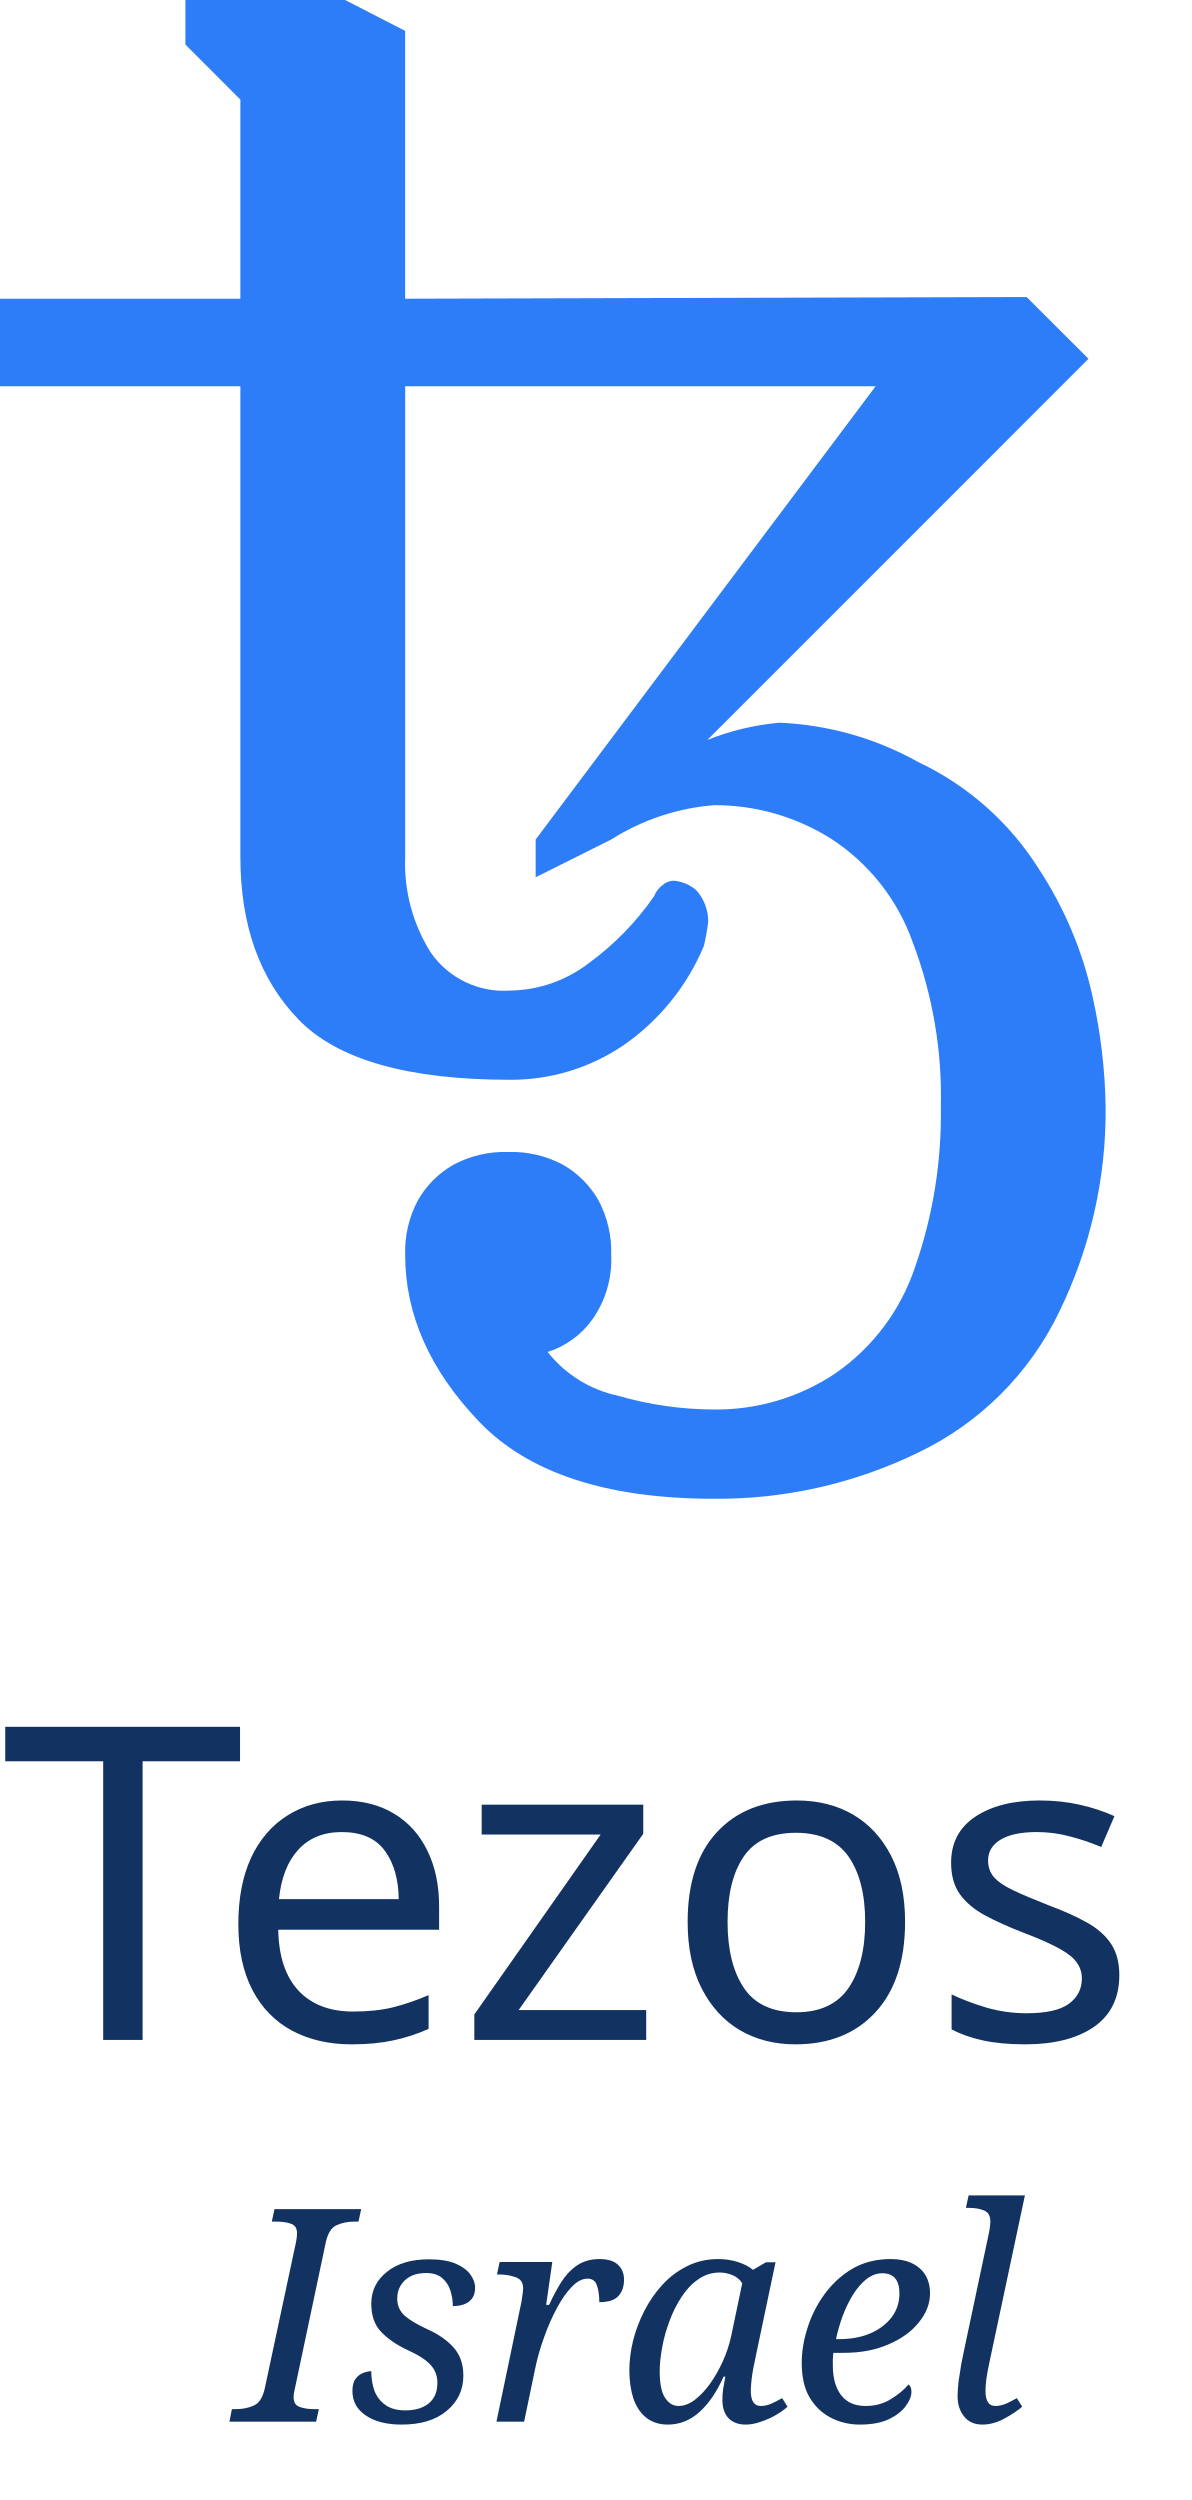
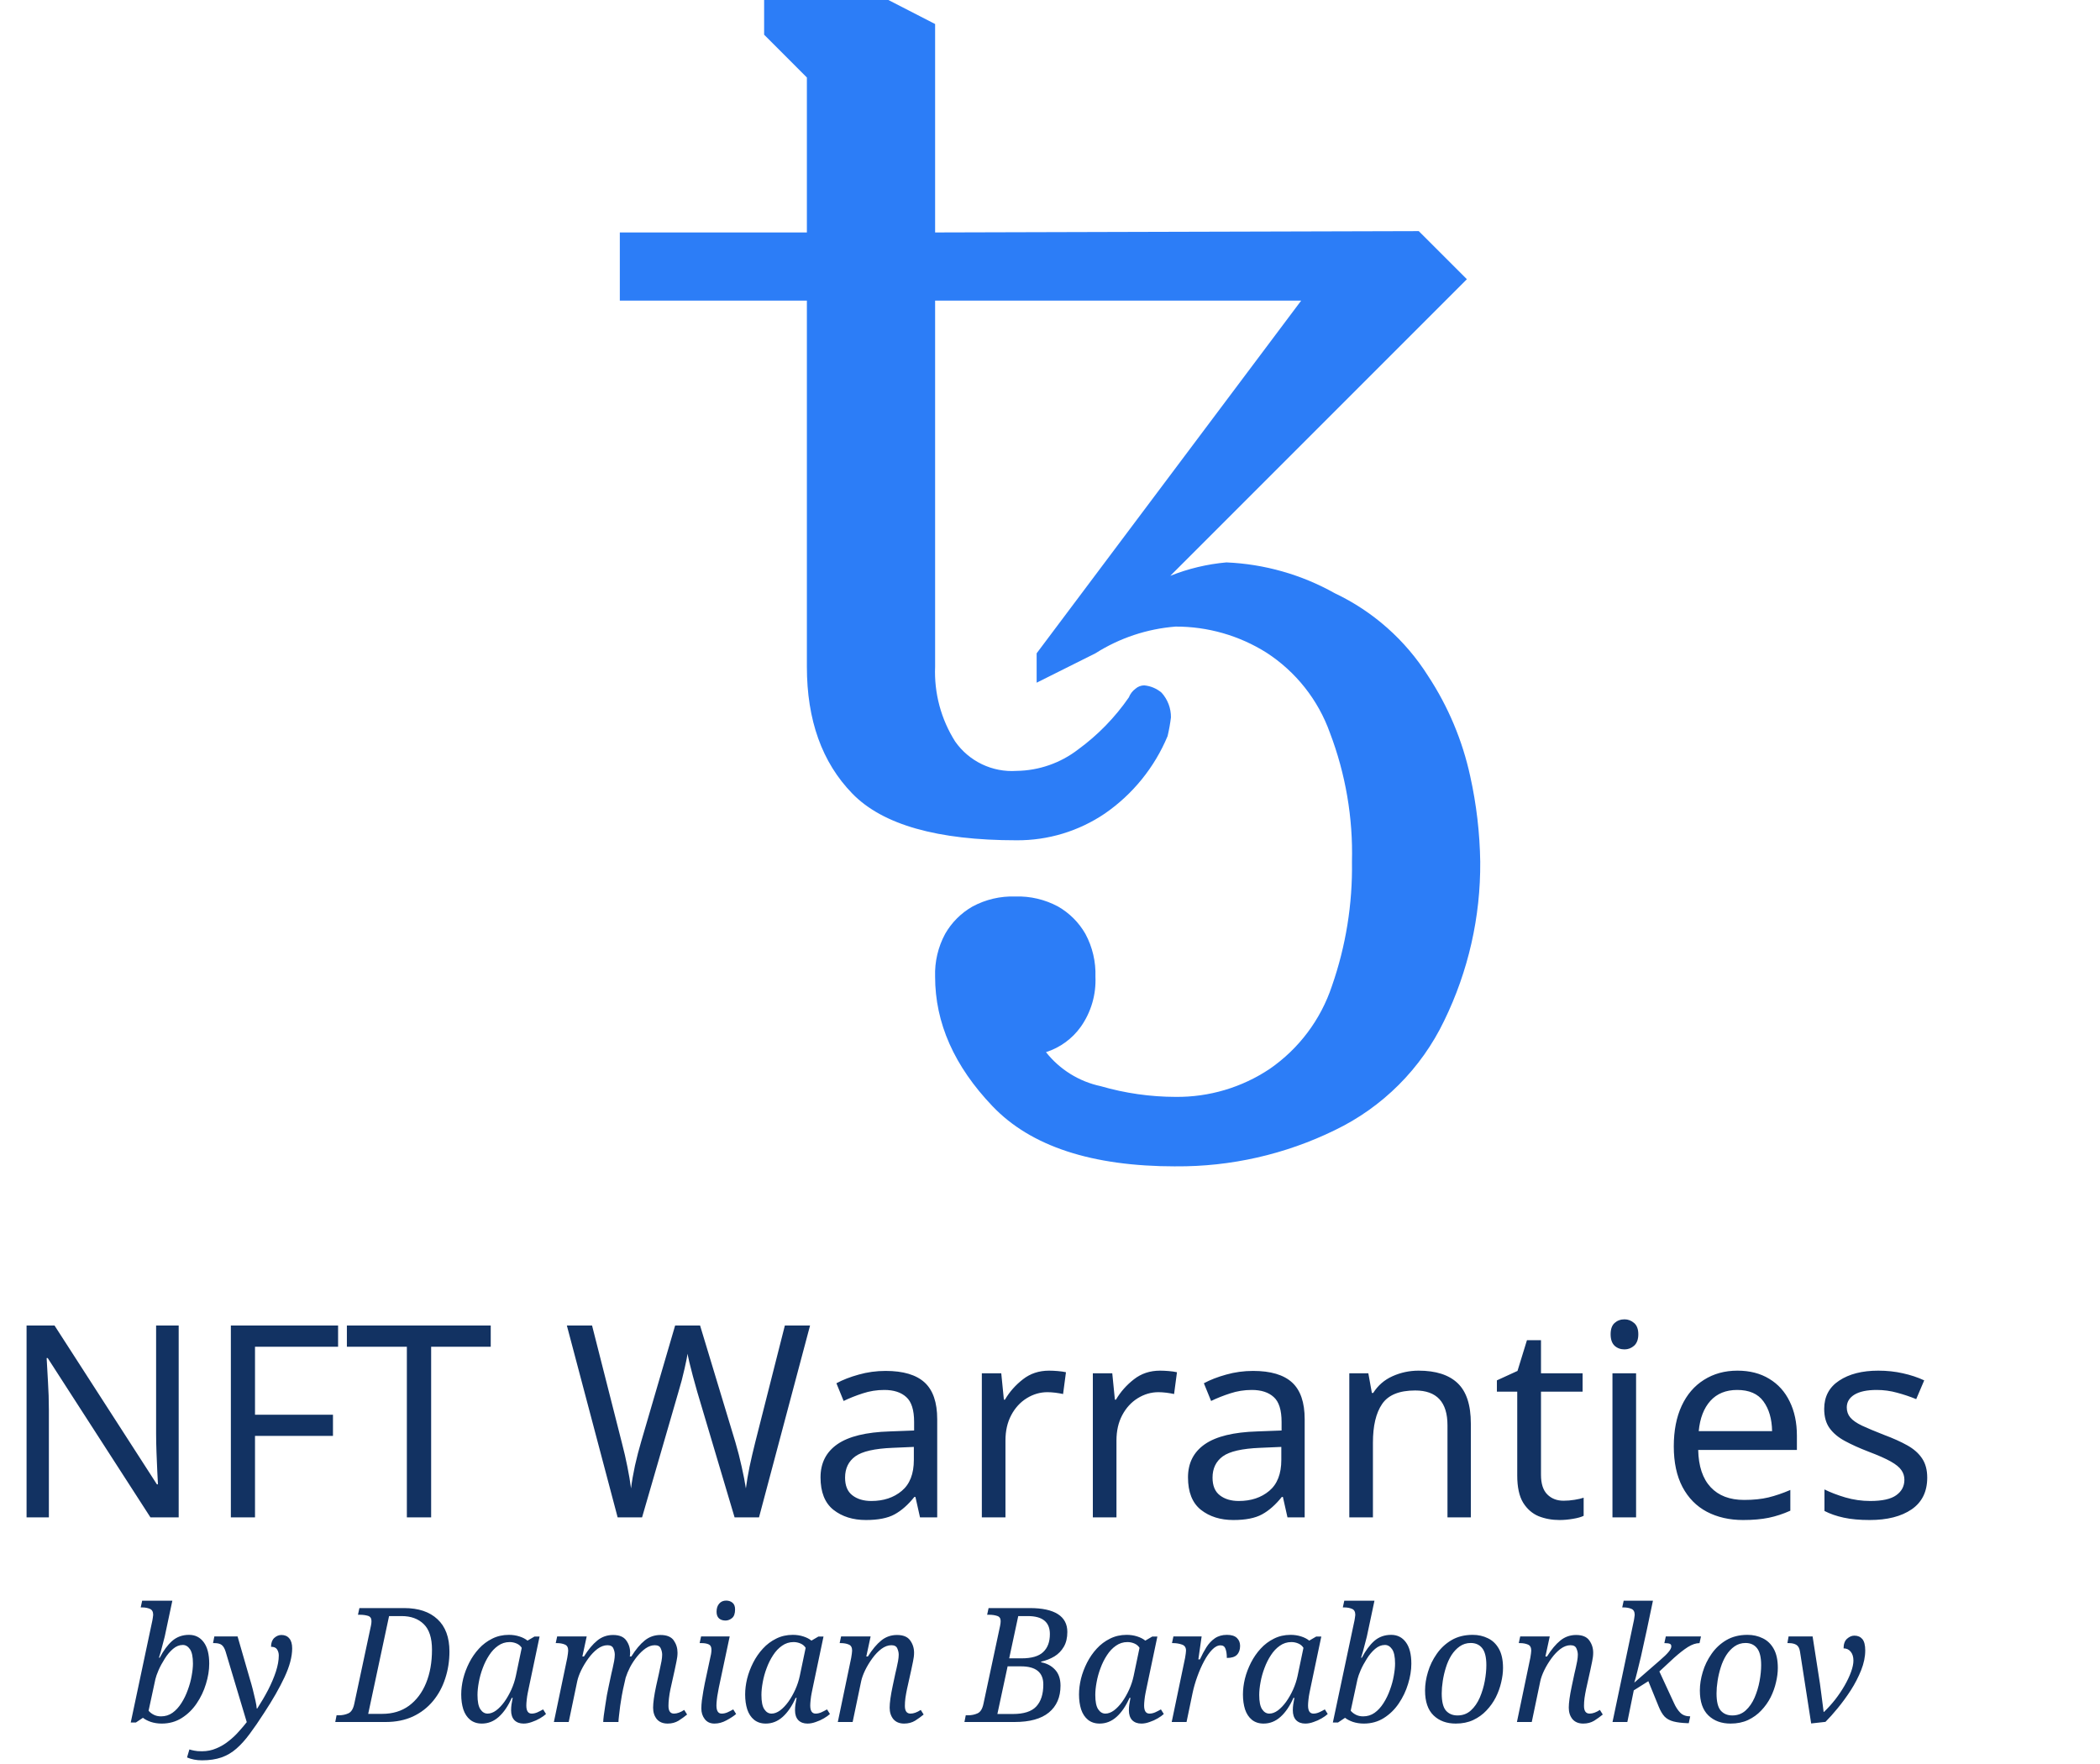
- <svg xmlns="http://www.w3.org/2000/svg" width="76.053" height="159.534" viewBox="0 0 76.053 159.534">
-   <defs>
-     <style>.a{fill:#2c7df7;}.b,.c{fill:#123262;}.b{font-size:28px;font-family:Museo-500, 'Museo 500';font-weight:500;}.c{font-size:19px;font-family:Constantia-Italic, Constantia;font-style:italic;}</style>
+ <svg xmlns="http://www.w3.org/2000/svg" width="250" height="210" viewBox="0 0 250 210" version="1.1" id="svg1097">
+   <defs id="defs1081">
+     <style id="style1079">.a{fill:#2c7df7;}.b,.c{fill:#123262;}.b{font-size:28px;font-family:Museo-500, 'Museo 500';font-weight:500;}.c{font-size:19px;font-family:Constantia-Italic, Constantia;font-style:italic;}</style>
  </defs>
-   <g transform="translate(-263.25 -1181)">
-     <path class="a" d="M45.628,95.708q-10.3,0-15.01-4.93t-4.71-10.626a6.914,6.914,0,0,1,.821-3.506A6.026,6.026,0,0,1,28.976,74.4a6.914,6.914,0,0,1,3.506-.821,6.918,6.918,0,0,1,3.506.821,6.032,6.032,0,0,1,2.246,2.247,6.914,6.914,0,0,1,.821,3.506,6.616,6.616,0,0,1-1.2,4.108A5.594,5.594,0,0,1,35,86.342a7.789,7.789,0,0,0,4.493,2.792,22.19,22.19,0,0,0,6.135.877,13.623,13.623,0,0,0,7.724-2.3,13.393,13.393,0,0,0,5.095-6.793,29.522,29.522,0,0,0,1.643-10.19,27.71,27.71,0,0,0-1.808-10.572,13.063,13.063,0,0,0-5.205-6.574,13.9,13.9,0,0,0-7.449-2.135,14.37,14.37,0,0,0-6.574,2.191l-4.82,2.41v-2.41L55.927,24.716H25.908V54.733a10.663,10.663,0,0,0,1.643,6.136,5.679,5.679,0,0,0,5.041,2.41,8.445,8.445,0,0,0,5.039-1.754,17.812,17.812,0,0,0,4.162-4.271,1.612,1.612,0,0,1,.548-.714,1.091,1.091,0,0,1,.712-.273,2.557,2.557,0,0,1,1.425.6,2.977,2.977,0,0,1,.767,2.025,13.95,13.95,0,0,1-.275,1.535,14.507,14.507,0,0,1-5.149,6.353,12.763,12.763,0,0,1-7.229,2.191q-9.752,0-13.477-3.833T15.391,54.735V24.716H.052V19.128H15.391V6.421L11.885,2.912V.066H22.073l3.833,1.971V19.128l39.66-.109,3.945,3.943L45.191,47.284a16.31,16.31,0,0,1,4.6-1.1,19.87,19.87,0,0,1,8.874,2.52A18.334,18.334,0,0,1,66.334,55.5a24.344,24.344,0,0,1,3.451,8.217,34.835,34.835,0,0,1,.822,7.011A29.208,29.208,0,0,1,67.65,83.768a19.152,19.152,0,0,1-8.984,8.982,29.181,29.181,0,0,1-13.037,2.958Z" transform="translate(263.198 1180.934)" />
-     <g transform="translate(263.303 1285.176)">
-       <text class="b" transform="translate(0 26)">
-         <tspan x="0" y="0">Tezos</tspan>
+   <g transform="translate(-263.25,-1130.534)" id="g1095">
+     <path class="a" d="m 403.201,1269.387 q -14.954,0 -21.791,-7.157 -6.838,-7.157 -6.838,-15.427 a 10.038,10.038 0 0 1 1.192,-5.09 8.749,8.749 0 0 1 3.262,-3.261 10.038,10.038 0 0 1 5.09,-1.192 10.044,10.044 0 0 1 5.09,1.192 8.757,8.757 0 0 1 3.261,3.262 10.038,10.038 0 0 1 1.192,5.09 9.605,9.605 0 0 1 -1.742,5.964 8.121,8.121 0 0 1 -4.145,3.021 11.308,11.308 0 0 0 6.523,4.053 32.215,32.215 0 0 0 8.907,1.273 19.778,19.778 0 0 0 11.214,-3.339 19.444,19.444 0 0 0 7.397,-9.862 42.86,42.86 0 0 0 2.385,-14.794 40.229,40.229 0 0 0 -2.625,-15.348 18.965,18.965 0 0 0 -7.557,-9.544 20.18,20.18 0 0 0 -10.814,-3.1 20.862,20.862 0 0 0 -9.544,3.181 l -6.998,3.499 v -3.499 l 31.494,-41.989 h -43.581 v 43.579 a 15.48,15.48 0 0 0 2.385,8.908 8.245,8.245 0 0 0 7.319,3.499 12.26,12.26 0 0 0 7.316,-2.546 25.859,25.859 0 0 0 6.042,-6.201 2.34,2.34 0 0 1 0.796,-1.037 1.584,1.584 0 0 1 1.034,-0.396 3.712,3.712 0 0 1 2.069,0.871 4.322,4.322 0 0 1 1.114,2.94 20.253,20.253 0 0 1 -0.399,2.228 21.061,21.061 0 0 1 -7.475,9.223 18.529,18.529 0 0 1 -10.495,3.181 q -14.158,0 -19.566,-5.565 -5.408,-5.565 -5.406,-15.103 v -43.581 h -22.269 v -8.113 h 22.269 v -18.448 l -5.09,-5.094 v -4.132 h 14.791 l 5.565,2.861 v 24.813 l 57.578,-0.158 5.727,5.724 -35.308,35.311 a 23.679,23.679 0 0 1 6.678,-1.597 28.847,28.847 0 0 1 12.883,3.659 26.617,26.617 0 0 1 11.134,9.866 35.343,35.343 0 0 1 5.01,11.929 50.573,50.573 0 0 1 1.193,10.178 42.404,42.404 0 0 1 -4.293,18.931 27.805,27.805 0 0 1 -13.043,13.04 42.365,42.365 0 0 1 -18.927,4.294 z" id="path1083" style="fill:#2c7df7;stroke-width:1.452" />
+     <g transform="translate(263.303,1285.176)" id="g1093">
+       <text class="b" transform="translate(0,26)" id="text1087" style="font-style:normal;font-variant:normal;font-weight:normal;font-stretch:normal;font-size:32px;font-family:Museo-500, 'Museo 500';-inkscape-font-specification:'Museo-500, Museo 500, Normal';font-variant-ligatures:normal;font-variant-caps:normal;font-variant-numeric:normal;font-feature-settings:normal;text-align:start;writing-mode:lr-tb;text-anchor:start;fill:#123262">
+         <tspan x="0" y="0" id="tspan1085" style="font-style:normal;font-variant:normal;font-weight:normal;font-stretch:normal;font-size:32px;font-family:Museo-500, 'Museo 500';-inkscape-font-specification:'Museo-500, Museo 500, Normal';font-variant-ligatures:normal;font-variant-caps:normal;font-variant-numeric:normal;font-feature-settings:normal;text-align:start;writing-mode:lr-tb;text-anchor:start">NFT Warranties</tspan>
      </text>
-       <text class="c" transform="translate(14.995 50.358)">
-         <tspan x="0" y="0">Israel</tspan>
+       <text class="c" transform="translate(14.995,50.358)" id="text1091" style="font-style:italic;font-size:19px;font-family:Constantia-Italic, Constantia;fill:#123262">
+         <tspan x="0" y="0" id="tspan1089">by Damian Barabonkov</tspan>
      </text>
    </g>
  </g>
</svg>
